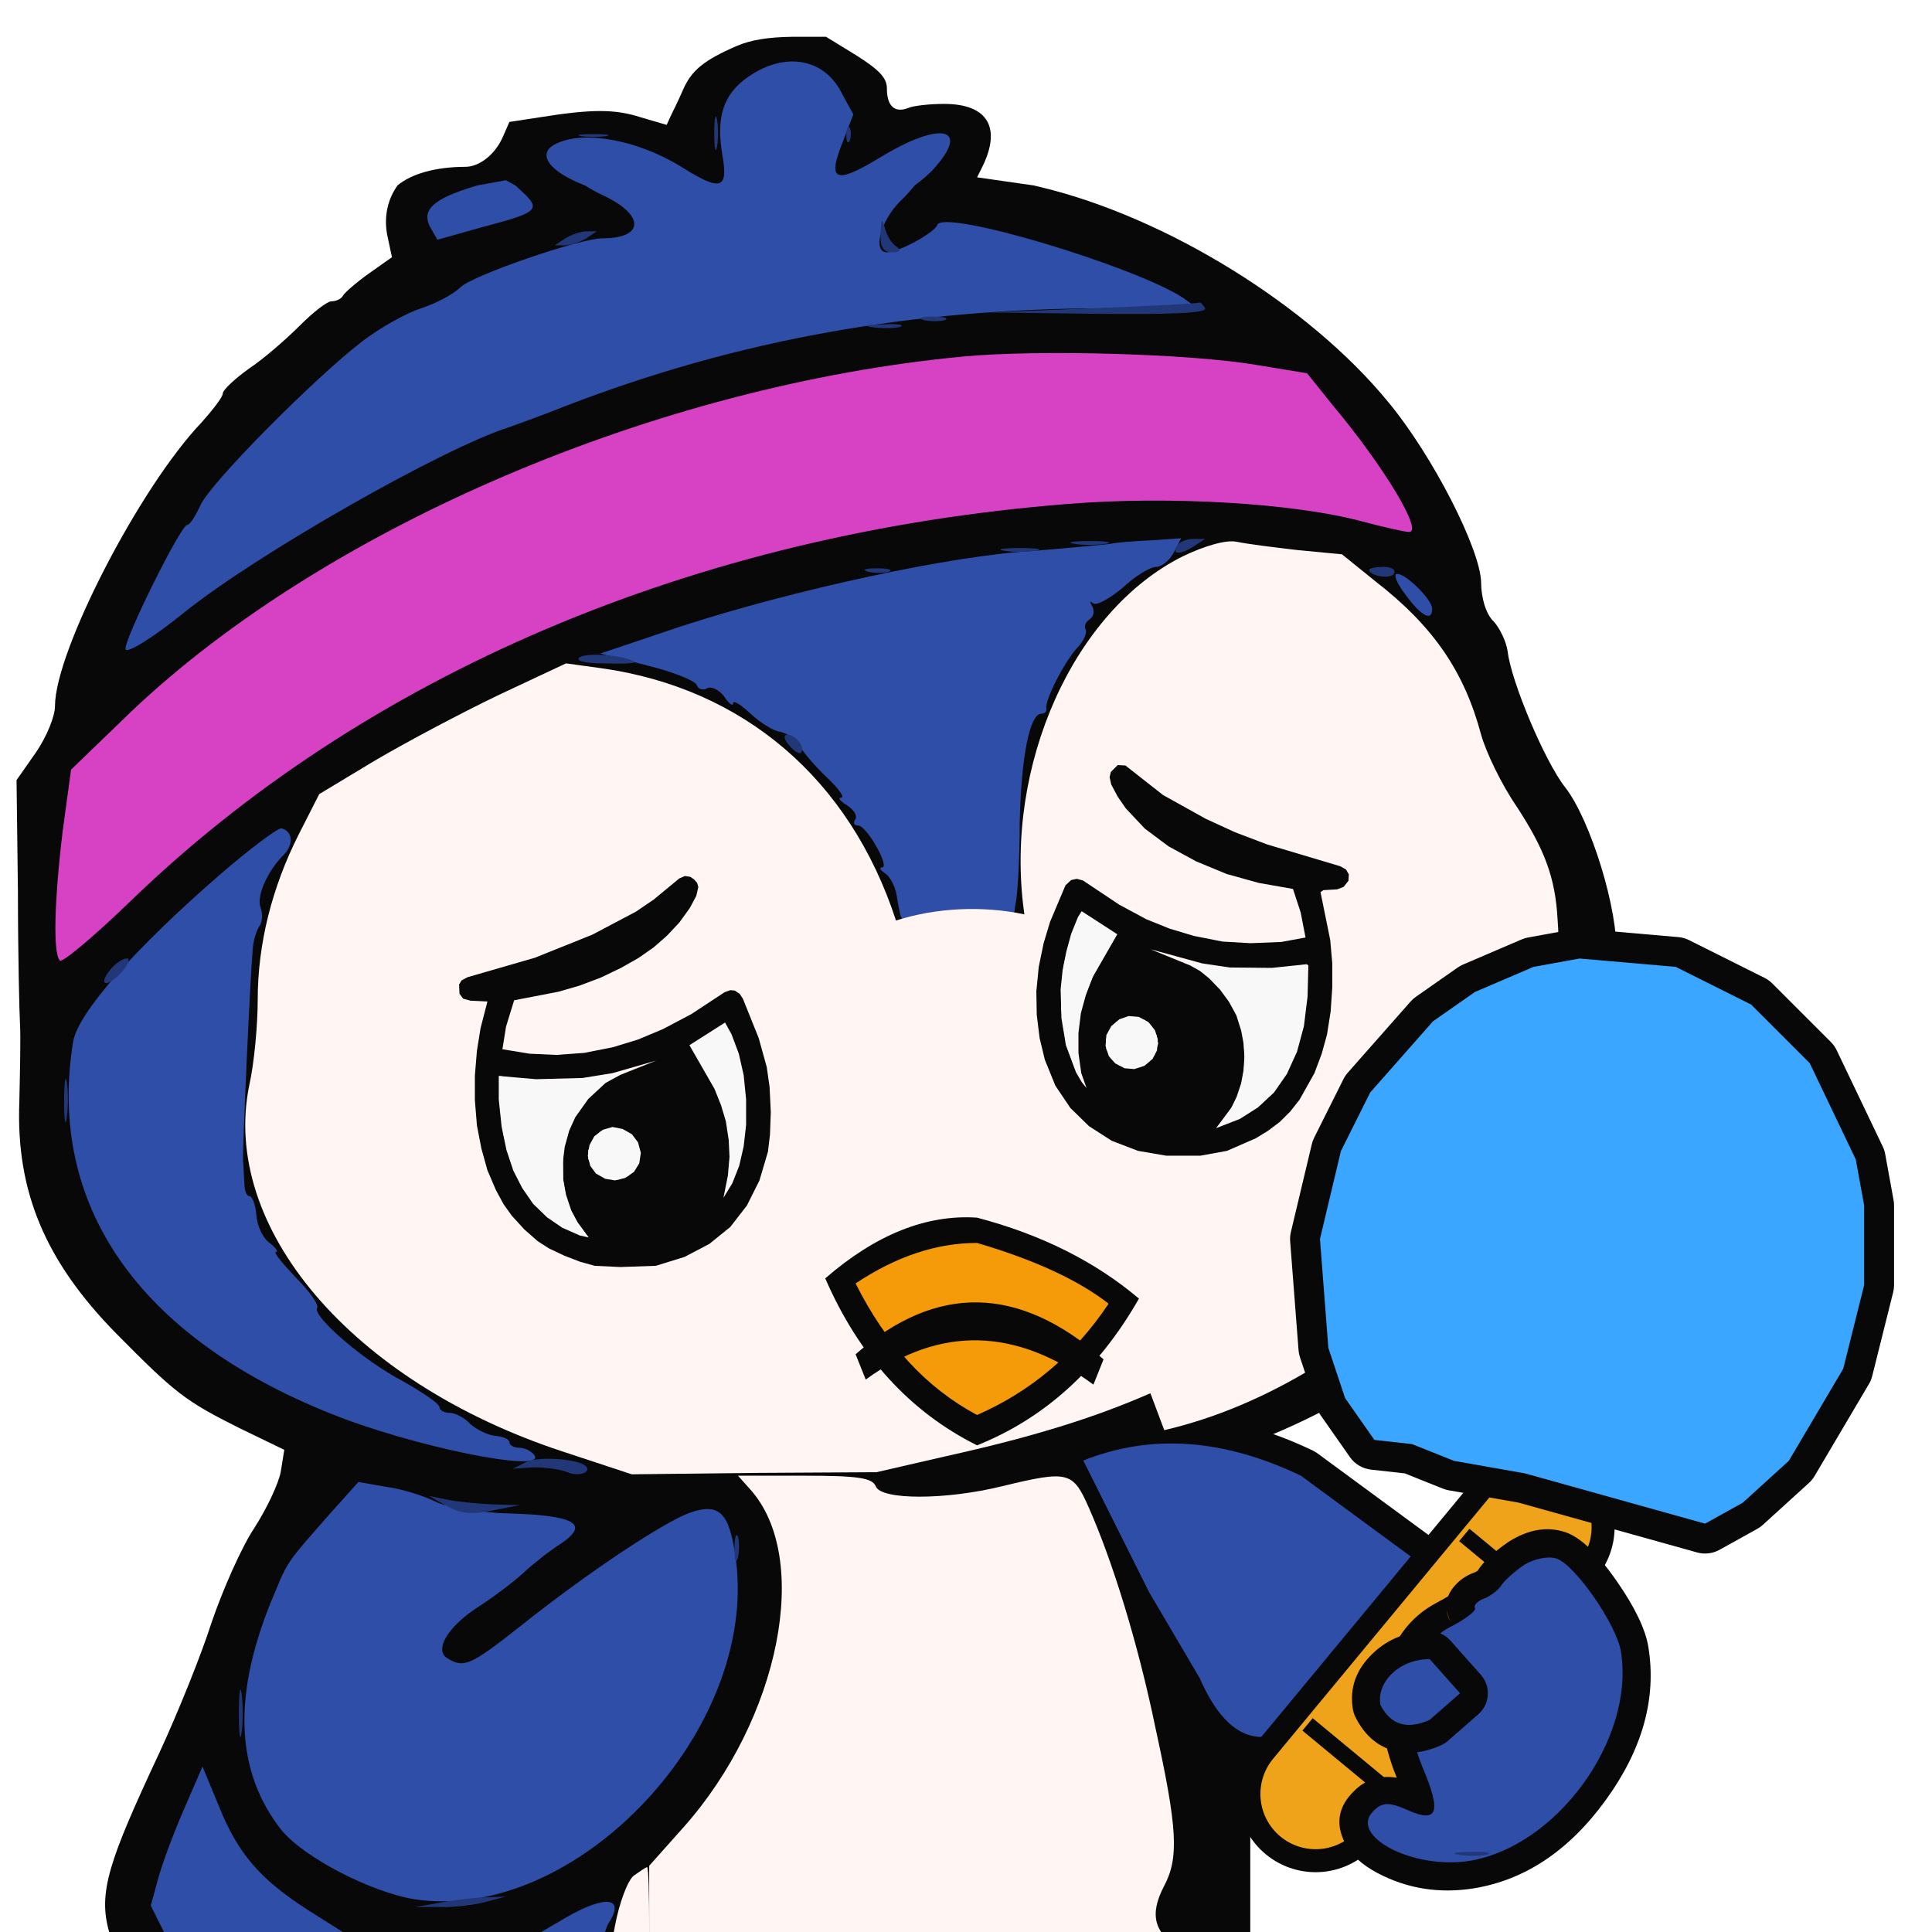
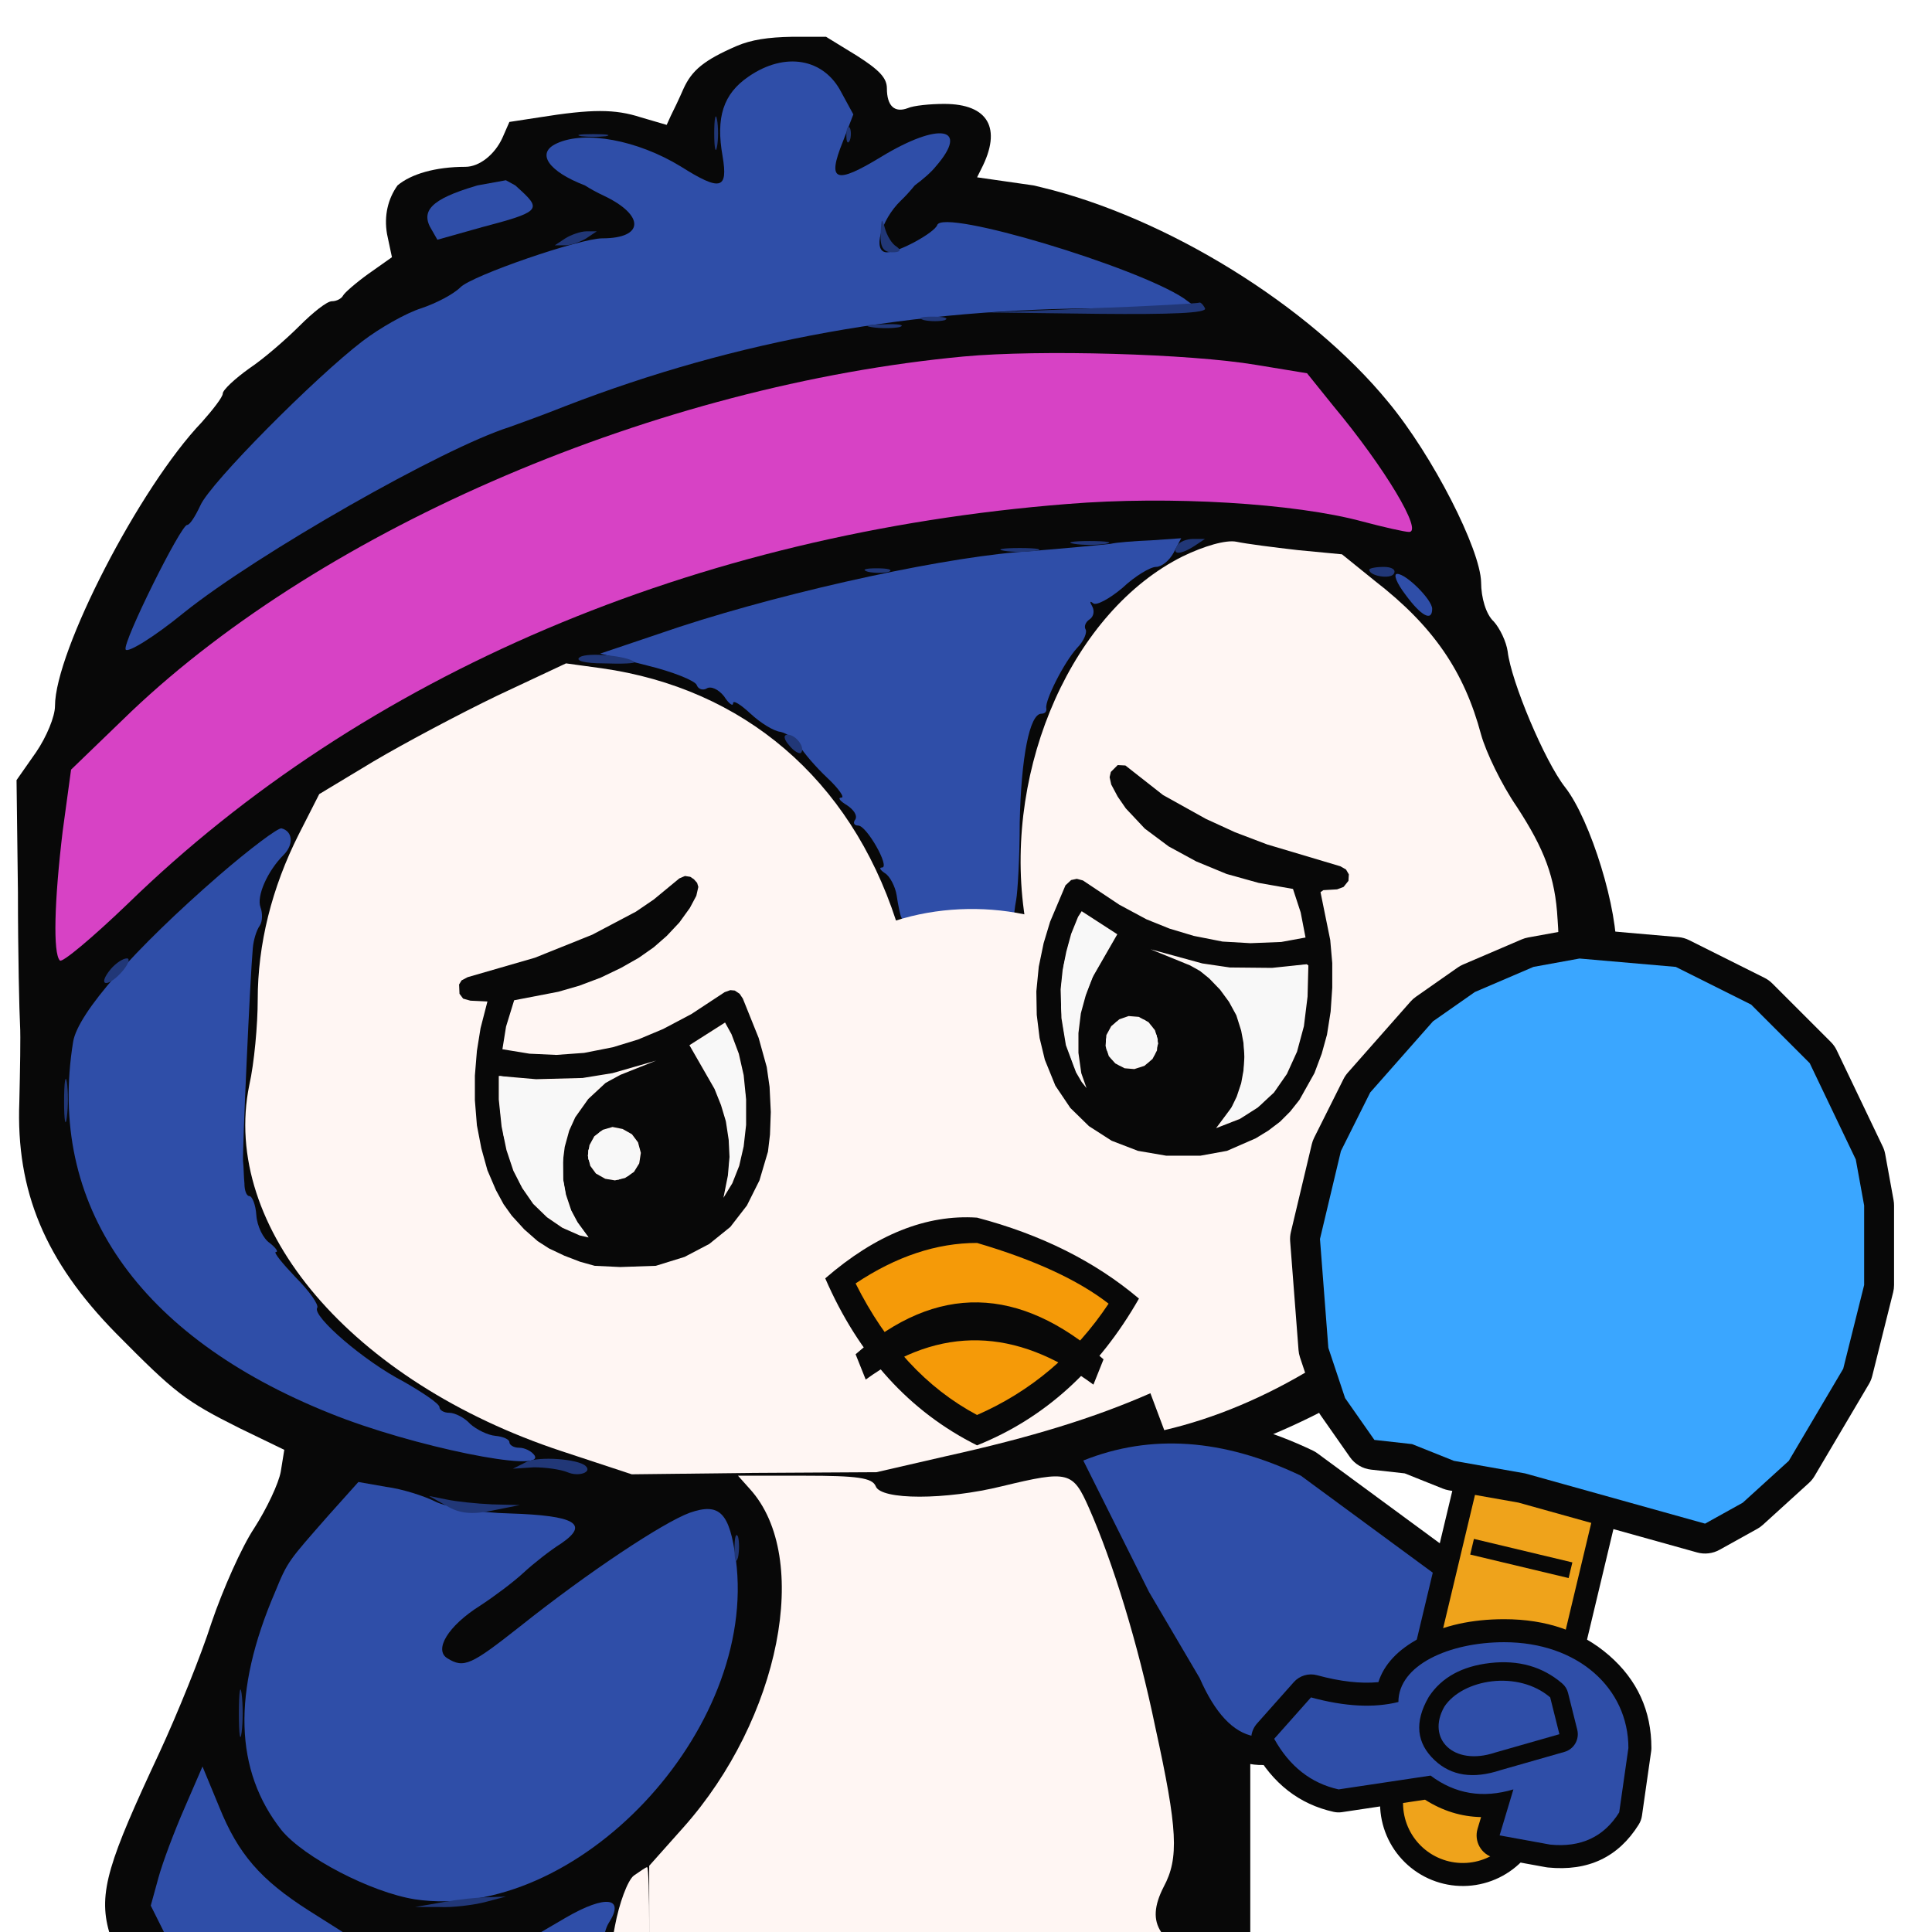
<svg xmlns="http://www.w3.org/2000/svg" viewBox="0 0 420 420" aria-hidden="true" class="sthings" data-character="pip">
  <g data-pip-part="body">
    <path fill="#080808" fill-rule="evenodd" d="M160.128 10.006C163.32 8.638 166.967 8.091 172.135 8H179.58L186.267 12.103C191.13 15.203 192.802 16.936 192.802 19.215C192.802 23.045 194.474 24.595 197.362 23.501C198.577 22.954 202.225 22.589 205.264 22.589C214.839 22.589 217.878 27.878 213.32 36.723L212.408 38.547L224.663 40.305L226.389 40.718C253.592 47.253 284.595 66.401 301.767 87.373C311.495 99.076 321.828 119.44 321.98 126.582C321.98 129.926 323.045 133.573 324.716 135.093C326.084 136.613 327.451 139.501 327.755 141.628C328.515 148.163 335.81 165.488 340.217 171.11C345.764 178.157 351.902 198.068 351.339 207.505H271.8V420.0H23.735C21.258 411.385 23.707 404.441 34.598 381.139C38.549 372.628 43.716 359.863 45.996 352.719C48.427 345.577 52.53 336.306 55.266 332.203C58.002 327.947 60.586 322.477 61.041 319.893L61.801 315.182L52.075 310.471C40.221 304.544 38.093 302.872 25.176 289.803C9.826 274.15 3.443 258.952 4.203 239.5C4.355 232.813 4.508 225.214 4.355 222.782C4.203 220.198 3.899 207.281 3.899 193.907L3.596 169.591L7.851 163.513C10.13 160.169 11.954 155.762 11.954 153.482C11.954 141.628 30.342 105.915 43.868 91.781C46.3 89.045 48.427 86.309 48.427 85.55C48.427 84.79 51.011 82.358 54.202 80.079C57.395 77.951 62.258 73.696 65.145 70.808C68.033 67.921 71.072 65.49 72.136 65.49C73.199 65.49 74.263 64.881 74.567 64.273C74.871 63.666 77.302 61.538 80.038 59.563L85.205 55.915L84.141 50.9C83.444 46.908 84.333 43.233 86.42 40.305C89.34 37.848 94.605 36.267 101.162 36.267C104.202 36.267 107.546 33.623 109.217 29.975L110.737 26.51L117.272 25.507C128.67 23.684 133.685 23.684 139.308 25.507L144.93 27.149L145.842 25.142C146.451 23.957 147.666 21.404 148.578 19.306C150.402 15.294 152.986 13.106 160.128 10.006Z" />
    <path fill="#080808" fill-rule="evenodd" d="M326.8 192.105 351.338 207.505Q350.89 221.805 349.9 238.305Q347.7 269.105 314.7 288.905Q286.1 312.005 252.0 319.705L248.7 305.405Q290.5 294.405 308.1 271.305Q331.2 246.005 326.8 219.605Z" />
    <path fill="#2f4ea8" fill-rule="evenodd" d="M162.712 16.662C170.614 11.191 179.125 12.65 182.924 20.127L185.508 24.869L183.228 30.796C179.733 39.458 181.557 40.188 191.587 34.079C204.201 26.419 210.887 27.605 203.44 36.175C202.47 37.399 200.691 38.958 198.86 40.305C197.826 41.573 196.774 42.727 195.842 43.605C191.435 47.86 189.611 54.851 192.802 54.851C195.386 54.851 203.137 50.596 203.745 48.925C204.961 45.277 247.21 58.043 257.391 64.881L260.279 67.009H241.13C198.426 67.009 160.28 73.847 122.895 88.285C118.336 90.109 112.864 92.084 110.737 92.844C96.299 97.404 56.026 120.352 40.07 133.118C33.383 138.589 27.608 142.084 27.303 141.172C26.696 139.501 39.31 114.121 40.677 114.121C41.285 114.121 42.501 112.145 43.564 109.866C45.692 105.003 68.488 82.054 78.823 74.152C82.622 71.265 88.245 68.072 91.588 67.009C94.779 65.945 98.579 63.969 100.099 62.45C102.683 59.866 126.086 51.812 130.949 51.812C140.067 51.812 140.22 46.796 131.253 42.541C129.771 41.852 128.4 41.1 127.153 40.305C119.322 37.308 116.352 33.284 121.071 31.161C127.15 28.334 138.548 30.431 147.971 36.175C156.633 41.647 158.304 41.191 157.089 33.988C155.57 25.507 157.24 20.401 162.712 16.662Z" />
    <path fill="#2f4ea8" fill-rule="evenodd" d="M112.022 40.305 113.473 41.629C117.727 45.581 116.967 46.189 104.81 49.38L95.084 52.116L93.867 49.988C91.285 45.884 93.716 43.301 103.442 40.414L103.802 40.305L109.977 39.185Z" />
    <path fill="#2f4ea8" fill-rule="evenodd" d="M241.435 118.225C242.65 117.92 246.601 117.616 250.249 117.465L256.784 117.008L255.112 120.2C254.2 121.871 252.528 123.24 251.312 123.24C250.097 123.24 246.753 125.215 244.017 127.798C241.13 130.23 238.242 131.75 237.635 131.142C236.875 130.534 236.875 130.838 237.483 131.902C237.939 132.814 237.787 134.029 236.875 134.638C235.963 135.245 235.66 136.157 235.963 136.765C236.42 137.372 235.66 139.348 234.139 140.868C231.252 144.059 227.149 152.266 227.452 153.938C227.604 154.697 227.149 155.154 226.389 155.154C223.805 155.154 221.982 164.728 221.677 178.862C221.677 186.46 221.222 193.907 220.917 195.579C220.614 197.098 220.31 199.682 220.31 201.05C220.158 202.873 218.942 203.785 216.359 203.785C214.23 203.785 210.127 204.85 207.088 206.065C201.313 208.496 197.058 207.737 198.426 204.393C198.882 203.178 198.426 202.266 197.514 202.266C196.602 202.266 195.995 201.809 195.995 201.05C196.146 200.442 196.146 199.682 195.842 199.226C195.69 198.77 195.235 196.794 194.93 194.667C194.626 192.691 193.411 190.412 192.347 189.804C191.435 189.196 190.979 188.588 191.739 188.588C193.562 188.588 188.396 179.469 186.572 179.469C185.66 179.469 185.355 178.862 185.964 178.102C186.42 177.19 185.508 175.975 184.14 175.063C182.621 174.151 182.012 173.391 182.924 173.391C183.685 173.391 182.316 171.415 179.885 169.135C177.301 166.704 174.717 163.665 173.805 162.144C173.046 160.777 171.071 159.409 169.702 159.105C168.183 158.953 165.296 157.129 163.167 155.154C161.04 153.178 159.368 152.115 159.368 152.875C159.368 153.634 158.457 153.026 157.392 151.354C156.177 149.834 154.505 149.075 153.593 149.682C152.834 150.139 151.77 149.834 151.465 148.922C151.162 148.01 146.299 146.035 140.676 144.668L130.493 142.084L143.108 137.829C166.663 129.622 201.921 121.719 220.917 120.047C230.948 119.288 240.218 118.376 241.435 118.225Z" />
    <path fill="#2f4ea8" fill-rule="evenodd" d="M305.567 129.318C303.591 126.734 302.832 124.759 303.743 124.759C305.72 124.759 311.342 130.382 311.342 132.357C311.342 135.245 308.911 133.878 305.567 129.318Z" />
    <path fill="#2f4ea8" fill-rule="evenodd" d="M47.667 190.259C54.354 184.484 60.434 179.926 61.193 180.078C63.625 180.685 63.929 183.572 61.649 185.853C58.154 189.347 55.723 194.819 56.634 197.251C57.09 198.466 57.09 200.29 56.483 201.202C55.723 202.266 55.114 204.393 54.963 206.065C54.354 212.752 52.683 250.29 52.835 252.417C52.987 253.632 52.987 255.913 53.139 257.28C53.139 258.8 53.595 260.016 54.202 260.016C54.811 260.016 55.571 261.84 55.723 264.119C55.874 266.551 57.242 269.285 58.61 270.197C59.977 271.262 60.586 272.173 59.977 272.173C59.37 272.173 61.346 274.605 64.233 277.644C67.273 280.684 69.4 283.723 68.945 284.331C67.88 286.155 79.126 295.881 87.637 300.289C91.892 302.72 95.539 305.152 95.539 305.912C95.539 306.519 96.451 307.128 97.667 307.128C98.883 307.128 101.011 308.191 102.226 309.559C103.595 310.775 106.026 311.991 107.698 312.143C109.37 312.294 110.737 312.903 110.737 313.51C110.737 314.118 111.649 314.726 112.864 314.726C114.08 314.726 115.6 315.485 116.208 316.397C118.639 320.35 89.461 314.422 71.832 307.279C30.039 290.563 10.13 261.84 15.905 226.429C16.97 220.198 29.127 206.369 47.667 190.259Z" />
    <path fill="#080808" fill-rule="evenodd" d="M233.253 311.887Q257.717 302.103 285.41 315.347Q285.925 315.593 286.384 315.931L323.784 343.431Q324.264 343.784 324.666 344.224Q325.067 344.664 325.377 345.173Q325.685 345.684 325.888 346.244Q326.091 346.804 326.181 347.393Q326.271 347.982 326.243 348.577Q326.217 349.172 326.075 349.75Q325.932 350.329 325.68 350.869Q325.427 351.409 325.074 351.889Q324.857 352.185 324.605 352.452Q306.216 371.991 283.164 381.295Q274.377 385.931 266.662 381.644Q260.033 377.961 255.407 367.569L244.585 349.173Q244.48 348.995 244.389 348.811L230.089 320.211Q229.822 319.678 229.665 319.103Q229.507 318.528 229.465 317.934Q229.423 317.339 229.497 316.748Q229.572 316.158 229.76 315.592Q229.949 315.027 230.244 314.509Q230.539 313.992 230.93 313.541Q231.32 313.091 231.791 312.726Q232.262 312.36 232.794 312.094Q233.02 311.981 233.253 311.887Z" />
    <path fill="#2f4ea8" fill-rule="evenodd" d="M235.5 317.505Q257.5 308.705 282.8 320.805L320.2 348.305Q302.6 367.005 280.6 375.805Q276.341 378.128 272.627 377.453Q265.79 376.21 260.8 364.805L249.8 346.105Z" />
    <path fill="#2f4ea8" fill-rule="evenodd" d="M71.376 329.468 77.911 322.172 83.989 323.237C87.485 323.693 92.196 325.213 94.627 326.428C97.059 327.644 104.05 328.859 110.889 329.012C125.023 329.468 128.214 331.291 121.983 335.546C119.551 337.066 115.904 339.954 113.776 341.929C111.649 343.905 107.393 347.096 104.354 349.072C97.363 353.479 94.324 358.646 97.211 360.47C100.859 362.75 102.378 361.99 113.168 353.479C128.062 341.626 144.171 330.988 149.946 328.859C156.48 326.58 158.609 328.859 159.976 339.042C164.839 376.123 125.326 418.068 90.221 412.901C80.646 411.381 66.057 403.782 61.193 397.856C51.011 384.938 50.403 367.917 59.826 346.032C62.561 339.346 62.713 339.346 71.376 329.468Z" />
    <path fill="#2f4ea8" fill-rule="evenodd" d="M40.07 393.144 44.021 384.026 47.667 392.841C51.771 403.022 56.634 408.646 67.121 415.332L74.498 420.0H35.64L32.774 414.269L34.446 408.19C35.358 404.846 37.941 398.007 40.07 393.144Z" />
    <path fill="#2f4ea8" fill-rule="evenodd" d="M123.047 416.853C131.71 411.838 135.964 412.445 132.317 418.068C131.991 418.611 131.724 419.29 131.542 420.0H117.666Z" />
    <path fill="#213777" fill-rule="evenodd" d="M155.265 28.972C155.265 25.689 155.57 24.413 155.873 25.963C156.177 27.605 156.177 30.34 155.873 31.89C155.57 33.531 155.265 32.255 155.265 28.972Z" />
    <path fill="#213777" fill-rule="evenodd" d="M183.988 29.428C183.988 27.878 184.292 27.24 184.748 27.787C185.052 28.425 185.052 29.701 184.748 30.523C184.292 31.434 183.988 30.887 183.988 29.428Z" />
    <path fill="#213777" fill-rule="evenodd" d="M126.39 29.61C124.871 29.337 126.086 29.154 128.974 29.154C131.861 29.154 133.077 29.337 131.71 29.61C130.189 29.793 127.758 29.793 126.39 29.61Z" />
    <path fill="#213777" fill-rule="evenodd" d="M191.435 50.596C191.587 47.404 191.739 47.253 192.347 49.532C192.802 51.204 193.866 53.028 194.93 53.635C195.995 54.395 195.69 54.851 194.018 54.851C192.042 54.851 191.283 53.788 191.435 50.596Z" />
    <path fill="#213777" fill-rule="evenodd" d="M122.895 51.812C124.111 51.052 126.238 50.292 127.454 50.292H129.734L127.454 51.812C126.238 52.571 124.111 53.331 122.895 53.331H120.615Z" />
    <path fill="#213777" fill-rule="evenodd" d="M237.635 67.009C250.249 66.553 260.583 65.945 260.735 65.793C260.887 65.641 261.495 66.097 261.951 67.009C262.559 68.072 254.504 68.377 238.851 68.225L214.839 67.921Z" />
    <path fill="#213777" fill-rule="evenodd" d="M200.858 69.593C199.337 69.137 200.249 68.832 202.68 68.832C205.264 68.832 206.328 69.137 205.416 69.593C204.352 69.896 202.225 69.896 200.858 69.593Z" />
    <path fill="#213777" fill-rule="evenodd" d="M189.46 71.113C187.484 70.808 188.699 70.504 192.042 70.504C195.386 70.353 196.905 70.656 195.538 71.113C194.018 71.416 191.283 71.416 189.46 71.113Z" />
    <path fill="#213777" fill-rule="evenodd" d="M233.532 118.225C231.555 117.92 233.076 117.616 236.875 117.616C240.674 117.616 242.195 117.92 240.371 118.225C238.395 118.528 235.355 118.528 233.532 118.225Z" />
    <path fill="#213777" fill-rule="evenodd" d="M255.872 118.68C256.327 117.768 257.999 117.16 259.367 117.16H261.951L259.671 118.68C256.632 120.656 254.655 120.656 255.872 118.68Z" />
    <path fill="#213777" fill-rule="evenodd" d="M218.335 119.744C216.359 119.44 217.878 119.135 221.677 119.135C225.477 119.135 226.997 119.44 225.173 119.744C223.198 120.047 220.158 120.047 218.335 119.744Z" />
    <path fill="#213777" fill-rule="evenodd" d="M188.699 124.303C187.179 123.847 188.091 123.543 190.523 123.543C193.107 123.543 194.171 123.847 193.259 124.303C192.195 124.607 190.067 124.607 188.699 124.303Z" />
    <path fill="#213777" fill-rule="evenodd" d="M297.664 123.847C297.664 123.543 299.033 123.24 300.855 123.24C302.527 123.24 303.591 123.847 302.984 124.759C302.224 125.975 297.664 125.215 297.664 123.847Z" />
    <path fill="#213777" fill-rule="evenodd" d="M126.086 142.844C127.758 141.78 136.268 142.54 137.94 143.907C138.245 144.212 135.204 144.364 131.253 144.212C126.998 144.212 124.871 143.604 126.086 142.844Z" />
    <path fill="#213777" fill-rule="evenodd" d="M171.526 161.993C170.311 160.625 170.311 159.713 171.223 159.713C173.046 159.713 175.174 162.601 174.11 163.665C173.805 163.968 172.59 163.36 171.526 161.993Z" />
    <path fill="#213777" fill-rule="evenodd" d="M24.112 210.625C25.176 209.408 26.696 208.344 27.608 208.344C28.367 208.344 27.911 209.713 26.391 211.384C23.2 214.879 21.073 214.271 24.112 210.625Z" />
    <path fill="#213777" fill-rule="evenodd" d="M13.929 239.5C13.929 235.244 14.234 233.42 14.538 235.244C14.841 237.219 14.841 240.563 14.538 242.843C14.234 245.275 13.929 243.603 13.929 239.5Z" />
    <path fill="#213777" fill-rule="evenodd" d="M114.536 317.766C117.272 316.55 125.63 317.157 127.302 318.678C128.822 320.045 125.783 321.109 123.351 320.045C121.83 319.438 118.639 318.981 116.055 318.981L111.497 319.285Z" />
    <path fill="#213777" fill-rule="evenodd" d="M97.059 327.34 93.26 325.213 97.059 325.972C99.187 326.428 103.595 326.884 106.938 327.035L113.016 327.188L106.938 328.404C102.53 329.316 99.795 329.012 97.059 327.34Z" />
    <path fill="#213777" fill-rule="evenodd" d="M159.673 336.763C159.673 334.179 159.976 333.115 160.433 334.027C160.736 335.091 160.736 337.218 160.433 338.585C159.976 340.106 159.673 339.194 159.673 336.763Z" />
    <path fill="#213777" fill-rule="evenodd" d="M51.923 372.476C51.923 367.917 52.227 365.941 52.53 368.221C52.835 370.653 52.835 374.3 52.53 376.579C52.227 379.01 51.923 377.035 51.923 372.476Z" />
    <path fill="#213777" fill-rule="evenodd" d="M96.299 413.509C99.642 412.901 104.05 412.445 106.177 412.445L109.977 412.293L105.417 413.509C102.986 414.117 98.427 414.725 95.539 414.572H90.221Z" />
    <path fill="#fff6f3" fill-rule="evenodd" d="M257.087 120.959C261.799 118.68 266.51 117.313 268.789 117.768C270.917 118.225 276.845 118.984 282.163 119.592L291.737 120.504L298.88 126.279C311.646 136.157 318.333 146.035 321.98 159.713C323.045 163.513 326.388 170.503 329.73 175.366C335.733 184.57 338.107 190.73 338.598 199.805H338.603Q341.1 232.805 318.0 271.305Q286.1 303.205 253.1 310.905L250.089 302.878C237.848 308.255 224.218 312.453 205.721 316.55L190.523 320.045L163.927 320.197L137.333 320.501L122.135 315.485C76.542 300.441 47.82 266.854 54.202 235.852C55.266 231.141 56.026 222.782 56.026 217.31C56.026 205.305 59.066 192.995 64.992 181.293L69.4 172.631L81.254 165.488C87.941 161.537 99.947 155.154 108.153 151.203L123.047 144.212L130.798 145.276C161.639 149.638 184.737 169.343 194.781 200.112C203.601 197.304 213.52 196.856 222.69 198.768L222.589 198.01C218.335 166.4 233.379 132.814 257.087 120.959Z" />
    <path fill="#fff6f3" fill-rule="evenodd" d="M137.788 407.734C139.155 406.822 140.372 405.91 140.676 405.91C140.979 405.91 141.132 411.99 141.132 419.588V420.0H133.439C133.518 419.573 133.6 419.132 133.685 418.676C134.597 413.813 136.421 408.797 137.788 407.734Z" />
    <path fill="#fff6f3" fill-rule="evenodd" d="M163.016 323.693 160.433 320.805H174.87C186.42 320.805 189.611 321.26 190.371 323.084C191.435 326.125 205.568 326.125 217.878 323.084C232.315 319.59 233.227 319.893 236.723 327.796C241.89 339.497 247.361 357.127 251.161 375.516C256.024 397.704 256.327 403.934 252.984 410.166C250.873 414.284 250.668 417.375 252.423 420.0H141.132V405.606L148.578 397.247C169.551 373.692 176.541 338.585 163.016 323.693Z" />
    <path fill="#d742c5" fill-rule="evenodd" d="M209.52 77.495C225.933 75.976 258.608 76.888 273.045 79.319L284.139 81.143L289.762 88.133C301.16 101.81 309.366 115.641 306.327 115.641C305.415 115.641 300.704 114.577 296.145 113.36C281.555 109.409 254.352 107.738 232.012 109.562C151.162 115.944 78.974 146.643 27.76 196.491C20.161 203.785 13.474 209.408 13.017 208.801C11.498 207.281 11.802 195.882 13.626 180.685L15.449 167.312L28.52 154.697C70.767 114.577 142.955 83.726 209.52 77.495Z" />
  </g>
  <g class="sthings-face" data-face="sad">
    <g data-pip-part="eye-0">
      <path fill="#080808" fill-rule="evenodd" d="M147.676 190.961 148.908 190.433 150.052 190.609 150.844 191.137 151.548 191.929 151.812 192.809 151.372 194.745 149.964 197.385 147.676 200.553 144.948 203.457 142.132 205.921 138.876 208.209 135.004 210.409 130.604 212.521 125.94 214.281 121.364 215.601 111.772 217.449 110.012 223.169 109.22 228.097 115.116 229.065 120.924 229.329 126.996 228.889 133.244 227.657 138.7 225.985 144.156 223.697 150.316 220.441 157.532 215.689 158.764 215.249 159.732 215.337 160.788 216.041 161.492 217.097 164.924 225.633 166.684 231.969 167.3 236.281 167.564 241.737 167.388 246.665 166.948 250.361 165.1 256.609 162.372 262.065 158.764 266.729 154.188 270.425 148.82 273.241 142.572 275.177 134.828 275.441 129.284 275.177 126.116 274.297 122.684 272.977 119.34 271.393 116.876 269.809 113.972 267.257 111.244 264.265 109.484 261.801 107.812 258.721 105.964 254.409 104.644 249.657 103.676 244.641 103.236 239.185V233.817L103.676 228.449L104.468 223.521L105.964 217.713L102.268 217.537L100.684 217.097L99.892 216.041L99.804 214.017L100.332 213.137L101.652 212.433L116.26 208.209L128.756 203.193L138.26 198.177L142.132 195.537L147.676 190.961ZM142.66 230.561 133.156 233.289 126.644 234.345 116.524 234.609 108.428 233.905V239.009L109.044 244.905L110.1 250.009L111.596 254.497L113.532 258.281L115.908 261.713L118.9 264.617L122.244 266.905L126.028 268.577L127.964 269.017L125.588 265.761L124.18 263.121L123.036 259.689L122.42 256.345L122.332 252.737L122.772 249.305L123.74 245.785L125.06 242.881L127.876 238.921L131.66 235.401L134.916 233.641L142.66 230.561ZM159.028 224.841 157.62 222.289 149.876 227.217 155.332 236.721 156.74 240.241 157.796 243.761 158.412 247.809 158.588 251.505 158.236 255.553 157.268 260.393 159.204 257.225 160.7 253.441 161.668 249.217 162.196 244.553V239.009L161.668 233.729L160.612 229.065L159.028 224.841ZM135.356 245.433 133.156 244.993 131.044 245.609 129.196 247.017 128.14 248.953 127.788 251.241 128.316 253.441 129.548 255.113 131.572 256.257 133.684 256.609 135.884 256.081 137.82 254.761 138.964 252.913 139.316 250.625 138.7 248.337 137.38 246.577 135.356 245.433Z" />
      <path fill="#f8f8f8" fill-rule="evenodd" d="M134.828 233.289 130.252 236.281 128.14 238.305 126.204 240.681 124.708 243.233 123.476 245.961 122.772 248.425 122.42 250.801V256.521L123.212 261.097L124.884 264.881L127.876 268.929L123.74 267.433L119.252 264.617L115.908 261.449L113.092 257.313L110.98 252.385L109.484 246.841L108.692 240.945L108.604 233.905L113.18 234.609L118.724 234.873L124.884 234.697L134.828 233.289ZM157.62 222.641 158.236 223.609 160.788 230.825 162.02 238.041 162.108 244.201 161.404 249.745 160.172 254.145 157.884 259.161 158.412 255.289 158.676 250.977 158.5 247.017 157.796 243.233 156.828 239.889 155.332 236.457 150.14 227.305 157.62 222.641ZM130.428 246.049 132.364 245.345 135.004 245.521 136.764 246.313 138.26 247.897 139.052 249.921 138.964 252.033 138.084 254.145 136.588 255.641 134.476 256.433 132.364 256.345 130.34 255.465 128.668 253.705 127.876 251.945V250.097L128.756 247.985L130.428 246.049Z" />
    </g>
    <g data-pip-part="eye-1">
      <path fill="#080808" fill-rule="evenodd" d="M241.484 167.817 242.98 166.321 244.652 166.409 252.836 172.833 262.164 178.025 268.5 180.929 275.452 183.569 291.38 188.321 292.612 189.025 293.228 190.081 293.14 191.489 292.084 192.809 290.676 193.337 287.684 193.513 287.068 193.953 289.18 204.337 289.62 209.353V214.721L289.268 219.913L288.476 224.929L287.332 229.065L285.748 233.289L282.492 239.097L280.468 241.649L278.268 243.849L275.716 245.785L272.988 247.457L266.74 250.185L260.932 251.241H253.54L247.38 250.185L241.66 247.985L236.732 244.817L232.684 240.857L229.428 236.017L227.14 230.385L225.996 225.633L225.38 220.617L225.292 215.513L225.82 210.145L226.876 205.041L228.284 200.377L231.628 192.457L232.86 191.313L234.092 191.049L235.412 191.401L243.332 196.681L249.228 199.849L254.244 201.873L259.524 203.457L265.772 204.689L271.844 205.041L278.532 204.777L283.812 203.809L282.756 198.353L281.084 193.249L273.604 191.929L266.652 189.993L260.052 187.265L254.068 184.009L248.876 180.137L244.74 175.737L242.98 173.185L241.572 170.545L241.22 168.961L241.484 167.817ZM250.108 206.361 258.732 209.881 260.932 211.113 262.868 212.697 265.244 215.161 267.18 217.801 268.764 220.705 269.82 224.049 270.348 226.865 270.524 229.681 270.348 232.585 269.82 235.489 268.852 238.393 267.708 240.769 264.364 245.257 269.556 243.233 273.428 240.769 276.948 237.513 279.764 233.465 281.964 228.625 283.46 223.081 284.252 216.657 284.428 209.881 284.076 209.617 276.508 210.409 267.356 210.321 261.372 209.441 250.108 206.361ZM235.148 198.089 234.356 199.321 232.86 203.017 231.804 206.889 231.012 210.849 230.572 215.073 230.748 221.321 231.716 227.217 233.916 233.113 235.148 235.225 236.204 236.545 235.06 233.289 234.444 228.889V224.577L234.972 220.265L236.028 216.393L237.524 212.433L242.892 203.105L235.148 198.089ZM249.668 222.201 247.556 221.057 245.356 220.881 243.332 221.585 241.572 223.081 240.516 225.017 240.34 227.393 241.044 229.593 242.452 231.177 244.476 232.233 246.588 232.409 248.788 231.705 250.548 230.209 251.516 228.361 251.692 225.985 251.076 223.961 249.668 222.201Z" />
      <path fill="#f8f8f8" fill-rule="evenodd" d="M258.38 209.089 264.188 210.145 269.204 210.585 277.74 210.497 283.812 209.705 284.076 210.145V216.657L283.372 222.553L281.964 227.921L279.94 232.673L277.3 236.809L274.044 240.153L270.436 242.529L265.772 244.553H265.596L265.684 244.113L268.764 239.097L270.172 234.697L270.612 230.209L270.26 225.105L269.116 221.145L266.828 216.921L263.924 213.401L258.38 209.089ZM233.74 201.169 235.236 198.353 241.924 202.577 242.628 203.281 237.788 211.817 236.116 215.777 234.972 219.649 234.356 223.521 234.092 227.305 234.356 230.297 235.148 234.873 233.476 231.793 232.068 227.833 231.188 223.609 230.66 218.945 230.748 214.193 231.276 209.705 232.332 205.305 233.74 201.169ZM242.628 222.201 244.388 221.321 247.028 221.145 248.876 221.761 250.372 223.169 251.428 225.017 251.78 226.865 250.988 229.329 249.58 231.001 247.644 231.969 245.268 232.145 243.156 231.529 241.484 230.033 240.516 228.097 240.428 225.985 241.22 223.961 242.628 222.201Z" />
    </g>
    <g data-pip-part="beak">
      <path fill="#080808" fill-rule="evenodd" d="M179.4 277.905Q195.9 263.605 212.4 264.705Q233.3 270.205 247.6 282.305Q234.4 305.405 212.4 314.205Q190.4 303.205 179.4 277.905Z" />
      <path fill="#f59a08" fill-rule="evenodd" d="M186.0 279.005Q199.2 270.205 212.4 270.205Q231.1 275.705 241.0 283.405Q230.0 299.905 212.4 307.605Q195.9 298.805 186.0 279.005Z" />
      <path fill="#080808" fill-rule="evenodd" d="M186.0 294.405Q212.4 271.305 239.9 295.505L237.7 301.005Q212.4 282.305 188.2 299.905L186.0 294.405Z" />
    </g>
  </g>
  <g data-pip-part="racket">
-     <path fill="#080808" fill-rule="evenodd" d="M347.097 342.839 299.096 400.839Q298.564 401.482 297.971 402.07Q297.378 402.658 296.73 403.186Q296.083 403.712 295.386 404.174Q294.69 404.635 293.952 405.025Q293.214 405.416 292.44 405.733Q291.668 406.049 290.867 406.288Q290.068 406.527 289.248 406.686Q288.429 406.846 287.596 406.925Q286.766 407.003 285.931 407Q285.095 406.997 284.264 406.911Q283.434 406.826 282.615 406.66Q281.797 406.493 280.998 406.247Q280.201 406.002 279.43 405.679Q278.66 405.357 277.925 404.959Q277.19 404.563 276.497 404.096Q275.805 403.63 275.162 403.097Q274.518 402.565 273.93 401.972Q273.342 401.379 272.814 400.731Q272.287 400.083 271.826 399.387Q271.366 398.689 270.974 397.952Q270.583 397.214 270.268 396.441Q269.951 395.669 269.712 394.868Q269.472 394.067 269.313 393.248Q269.153 392.428 269.075 391.597Q268.997 390.765 269.001 389.93Q269.004 389.095 269.089 388.265Q269.174 387.433 269.34 386.615Q269.507 385.796 269.753 384.999Q269.998 384.2 270.32 383.43Q270.644 382.659 271.04 381.925Q271.437 381.19 271.903 380.498Q272.371 379.805 272.903 379.161L320.903 321.161Q321.436 320.518 322.029 319.929Q322.622 319.342 323.269 318.815Q323.917 318.287 324.613 317.826Q325.309 317.365 326.048 316.975Q326.786 316.584 327.559 316.268Q328.332 315.951 329.132 315.712Q329.932 315.472 330.752 315.313Q331.572 315.153 332.403 315.075Q333.235 314.997 334.07 315Q334.905 315.004 335.735 315.088Q336.567 315.174 337.385 315.34Q338.204 315.506 339.001 315.753Q339.8 315.998 340.57 316.321Q341.341 316.644 342.076 317.041Q342.81 317.437 343.502 317.904Q344.195 318.371 344.839 318.903Q345.482 319.436 346.07 320.028Q346.658 320.621 347.185 321.269Q347.712 321.917 348.174 322.613Q348.635 323.31 349.025 324.048Q349.416 324.786 349.733 325.559Q350.049 326.331 350.288 327.132Q350.527 327.932 350.686 328.753Q350.846 329.572 350.925 330.404Q351.003 331.235 351.0 332.07Q350.997 332.905 350.911 333.736Q350.826 334.567 350.659 335.386Q350.493 336.204 350.248 337.003Q350.002 337.8 349.679 338.57Q349.357 339.341 348.96 340.076Q348.564 340.81 348.096 341.503Q347.63 342.196 347.097 342.839Z" />
-     <path fill="#efa31b" fill-rule="evenodd" d="M343.245 339.651 295.244 397.651Q294.869 398.105 294.45 398.52Q294.032 398.935 293.575 399.308Q293.117 399.679 292.625 400.005Q292.135 400.331 291.613 400.607Q291.092 400.882 290.546 401.105Q290.001 401.328 289.436 401.498Q288.871 401.666 288.292 401.779Q287.714 401.892 287.127 401.947Q286.54 402.003 285.95 402Q285.361 401.997 284.775 401.938Q284.188 401.877 283.611 401.76Q283.033 401.642 282.469 401.469Q281.906 401.295 281.362 401.068Q280.819 400.84 280.3 400.559Q279.781 400.28 279.292 399.95Q278.804 399.621 278.349 399.245Q277.895 398.869 277.48 398.451Q277.065 398.032 276.693 397.574Q276.321 397.118 275.995 396.626Q275.67 396.134 275.394 395.613Q275.118 395.092 274.894 394.547Q274.671 394.001 274.503 393.436Q274.333 392.872 274.221 392.293Q274.109 391.714 274.053 391.127Q273.998 390.541 274.0 389.951Q274.002 389.361 274.063 388.775Q274.123 388.188 274.24 387.61Q274.358 387.033 274.531 386.47Q274.705 385.906 274.933 385.362Q275.16 384.818 275.44 384.299Q275.72 383.781 276.05 383.293Q276.379 382.803 276.755 382.349L324.755 324.349Q325.131 323.895 325.549 323.48Q325.968 323.064 326.426 322.693Q326.883 322.321 327.374 321.995Q327.866 321.67 328.387 321.394Q328.908 321.119 329.453 320.894Q329.999 320.671 330.564 320.503Q331.129 320.333 331.707 320.221Q332.286 320.109 332.873 320.053Q333.459 319.998 334.049 320Q334.639 320.002 335.225 320.063Q335.812 320.123 336.39 320.241Q336.967 320.357 337.531 320.531Q338.094 320.705 338.638 320.933Q339.182 321.16 339.7 321.441Q340.219 321.72 340.707 322.05Q341.197 322.379 341.651 322.755Q342.105 323.132 342.52 323.549Q342.935 323.969 343.308 324.425Q343.68 324.883 344.005 325.374Q344.331 325.866 344.606 326.386Q344.882 326.908 345.105 327.453Q345.328 327.999 345.498 328.563Q345.666 329.129 345.779 329.707Q345.892 330.286 345.947 330.873Q346.003 331.46 345.999 332.049Q345.997 332.639 345.937 333.225Q345.877 333.811 345.76 334.389Q345.642 334.968 345.469 335.531Q345.295 336.094 345.068 336.637Q344.84 337.182 344.559 337.7Q344.28 338.219 343.95 338.708Q343.62 339.197 343.245 339.651Z" />
-     <path fill="#080808" fill-rule="evenodd" d="M336.39 346.365 319.441 332.339 317.21 335.035 334.159 349.062 336.39 346.365Z" />
-     <path fill="#080808" fill-rule="evenodd" d="M302.31 387.545 285.362 373.518 283.13 376.215 300.079 390.241 302.31 387.545Z" />
+     <path fill="#080808" fill-rule="evenodd" d="M353.666 320.181 335.516 396.181Q335.312 397.042 335.023 397.878Q334.734 398.713 334.365 399.517Q333.996 400.32 333.55 401.083Q333.103 401.846 332.584 402.563Q332.066 403.279 331.478 403.941Q330.892 404.602 330.244 405.203Q329.595 405.804 328.89 406.339Q328.186 406.873 327.433 407.337Q326.679 407.799 325.884 408.186Q325.088 408.573 324.259 408.88Q323.431 409.187 322.575 409.411Q321.719 409.636 320.846 409.775Q319.973 409.915 319.09 409.968Q318.208 410.021 317.324 409.986Q316.441 409.953 315.565 409.834Q314.688 409.714 313.829 409.508Q312.969 409.302 312.133 409.014Q311.297 408.725 310.492 408.355Q309.69 407.987 308.926 407.54Q308.163 407.093 307.447 406.575Q306.73 406.056 306.068 405.47Q305.407 404.882 304.807 404.235Q304.205 403.586 303.67 402.882Q303.136 402.176 302.673 401.424Q302.211 400.671 301.823 399.874Q301.436 399.08 301.129 398.251Q300.822 397.421 300.598 396.566Q300.374 395.711 300.234 394.837Q300.095 393.964 300.041 393.082Q299.989 392.198 300.023 391.315Q300.056 390.432 300.176 389.555Q300.297 388.679 300.501 387.819L318.651 311.819Q318.856 310.959 319.145 310.123Q319.433 309.287 319.803 308.484Q320.173 307.68 320.618 306.916Q321.065 306.153 321.584 305.437Q322.102 304.721 322.689 304.06Q323.276 303.399 323.924 302.797Q324.573 302.196 325.278 301.662Q325.982 301.127 326.735 300.664Q327.489 300.201 328.284 299.814Q329.078 299.428 329.908 299.12Q330.737 298.813 331.593 298.588Q332.447 298.364 333.321 298.225Q334.194 298.086 335.077 298.033Q335.96 297.979 336.843 298.013Q337.727 298.047 338.603 298.167Q339.48 298.287 340.339 298.493Q341.199 298.697 342.035 298.987Q342.871 299.275 343.675 299.644Q344.478 300.014 345.242 300.459Q346.005 300.906 346.721 301.425Q347.437 301.943 348.098 302.531Q348.76 303.117 349.361 303.766Q349.963 304.414 350.497 305.119Q351.032 305.823 351.495 306.577Q351.957 307.33 352.344 308.125Q352.731 308.921 353.038 309.75Q353.345 310.578 353.57 311.434Q353.794 312.29 353.934 313.162Q354.072 314.036 354.126 314.919Q354.179 315.801 354.145 316.686Q354.112 317.569 353.992 318.444Q353.871 319.321 353.666 320.181Z" />
+     <path fill="#efa31b" fill-rule="evenodd" d="M348.803 319.02 330.653 395.02Q330.505 395.641 330.297 396.244Q330.088 396.848 329.822 397.429Q329.554 398.009 329.233 398.56Q328.911 399.112 328.536 399.629Q328.161 400.146 327.737 400.623Q327.314 401.102 326.845 401.535Q326.376 401.97 325.868 402.356Q325.359 402.742 324.815 403.076Q324.271 403.411 323.697 403.69Q323.123 403.969 322.523 404.191Q321.925 404.413 321.307 404.574Q320.69 404.737 320.058 404.837Q319.428 404.939 318.79 404.977Q318.153 405.014 317.515 404.99Q316.876 404.966 316.243 404.879Q315.611 404.793 314.989 404.645Q314.369 404.496 313.765 404.287Q313.161 404.079 312.581 403.812Q312.001 403.546 311.45 403.224Q310.897 402.901 310.38 402.526Q309.863 402.151 309.386 401.728Q308.907 401.304 308.474 400.836Q308.04 400.367 307.653 399.859Q307.267 399.349 306.933 398.806Q306.599 398.262 306.319 397.687Q306.04 397.113 305.819 396.515Q305.596 395.915 305.435 395.297Q305.272 394.68 305.172 394.05Q305.071 393.418 305.033 392.781Q304.995 392.143 305.019 391.505Q305.043 390.867 305.13 390.235Q305.217 389.601 305.364 388.981L323.514 312.981Q323.663 312.359 323.871 311.755Q324.08 311.151 324.346 310.572Q324.613 309.991 324.935 309.44Q325.257 308.889 325.632 308.372Q326.007 307.855 326.43 307.376Q326.854 306.899 327.323 306.464Q327.791 306.03 328.299 305.644Q328.809 305.259 329.353 304.924Q329.897 304.59 330.471 304.311Q331.045 304.031 331.644 303.809Q332.243 303.587 332.861 303.425Q333.479 303.263 334.109 303.162Q334.74 303.062 335.378 303.023Q336.015 302.985 336.653 303.009Q337.292 303.033 337.924 303.12Q338.557 303.207 339.178 303.356Q339.799 303.504 340.403 303.712Q341.007 303.921 341.587 304.187Q342.167 304.455 342.718 304.777Q343.27 305.099 343.787 305.473Q344.304 305.848 344.782 306.272Q345.26 306.695 345.694 307.164Q346.128 307.633 346.514 308.142Q346.9 308.65 347.235 309.195Q347.569 309.738 347.849 310.312Q348.128 310.887 348.349 311.486Q348.571 312.084 348.733 312.702Q348.896 313.321 348.996 313.951Q349.097 314.581 349.135 315.219Q349.173 315.856 349.149 316.495Q349.125 317.133 349.038 317.766Q348.952 318.398 348.803 319.02Z" />
+     <path fill="#080808" fill-rule="evenodd" d="M341.819 339.652 320.421 334.543 319.608 337.947 341.007 343.057 341.819 339.652Z" />
+     <path fill="#080808" fill-rule="evenodd" d="M329.84 389.812 308.442 384.703 307.629 388.107 329.027 393.217 329.84 389.812Z" />
    <g data-pip-part="flipper">
-       <path fill="#080808" fill-rule="evenodd" d="M327.902 335.213Q328.019 335.133 328.139 335.059Q334.417 331.171 340.199 333.05Q345.173 334.666 351.477 343.742Q357.406 352.277 358.345 358.062Q361.051 374.825 349.064 391.335Q337.098 407.815 320.298 410.527Q309.115 412.273 299.468 407.189Q294.339 404.486 292.381 400.635Q289.199 394.373 294.364 389.348Q298.123 385.583 303.641 386.463Q298.894 374.797 300.888 364.581Q303.106 353.222 312.531 348.294Q313.864 347.615 314.807 347.005Q315.382 345.532 316.787 344.149Q318.321 342.64 320.539 341.834Q321.158 341.568 321.231 341.452Q323.056 338.535 327.902 335.213ZM314.486 350.038Q314.616 351.481 315.68 352.992Q315.434 352.641 315.238 352.258Q314.661 351.125 314.486 350.038Z" />
-       <path fill="#2f4ea8" fill-rule="evenodd" d="M331.323 340.202C329.267 341.612 327.023 343.599 326.359 344.662C325.694 345.724 324.021 346.939 322.728 347.477C321.29 347.968 320.335 348.936 320.629 349.512C321.066 350.133 318.533 352.026 315.277 353.685C306.23 358.415 303.778 370.881 309.311 384.344C313.372 393.974 312.575 396.43 306.016 393.501C302.109 391.752 300.523 391.717 298.616 393.653C293.033 399.03 307.076 406.469 319.364 404.549C338.42 401.472 355.448 378.083 352.372 359.027C351.415 353.122 342.376 340.119 338.329 338.803C336.594 338.24 333.523 338.841 331.323 340.202Z" />
-       <path fill="#213777" fill-rule="evenodd" d="M306.928 370.232 307.08 366.433 308.296 370.232C308.904 372.36 309.512 375.096 309.664 376.312L309.816 378.591L308.296 376.312C307.536 375.096 306.928 372.36 306.928 370.232Z" />
-       <path fill="#213777" fill-rule="evenodd" d="M317.11 403.21C315.134 402.907 316.351 402.603 319.694 402.603C323.038 402.451 324.557 402.755 323.19 403.21C321.67 403.515 318.934 403.515 317.11 403.21Z" />
-       <path fill="#080808" fill-rule="evenodd" d="M310.8 354.63Q312.096 354.63 313.279 355.161Q314.461 355.692 315.322 356.661L321.922 364.086Q321.938 364.103 321.953 364.121Q322.345 364.57 322.643 365.086Q322.94 365.603 323.132 366.167Q323.322 366.731 323.399 367.322Q323.476 367.913 323.436 368.508Q323.397 369.102 323.243 369.677Q323.087 370.252 322.824 370.787Q322.558 371.321 322.195 371.793Q321.832 372.265 321.384 372.658L314.784 378.433Q314.094 379.037 313.257 379.409Q307.474 381.979 302.628 380.488Q297.472 378.902 294.664 373.286Q294.257 372.472 294.107 371.574Q292.95 364.632 298.493 359.382Q303.508 354.63 310.8 354.63Z" />
-       <path fill="#2f4ea8" fill-rule="evenodd" d="M310.8 360.68C304.201 360.68 299.25 365.63 300.076 370.58Q303.375 377.18 310.8 373.88L317.4 368.105L310.8 360.68Z" />
+       <path fill="#080808" fill-rule="evenodd" d="M309.786 391.238 291.742 393.945Q290.822 394.083 289.916 393.881Q278.721 391.393 272.629 380.428Q272.252 379.749 272.098 378.986Q271.945 378.225 272.03 377.452Q272.116 376.68 272.431 375.969Q272.746 375.259 273.263 374.679L281.263 365.678Q281.727 365.156 282.316 364.781Q282.906 364.407 283.576 364.208Q284.245 364.009 284.943 364.001Q285.641 363.992 286.316 364.176Q293.892 366.243 299.65 365.683Q301.504 359.869 308.661 356.081Q316.369 352 327 352Q340.739 352 349.778 359.85Q359 367.858 359 380Q359 380.356 358.95 380.707L356.95 394.707Q356.8 395.754 356.24 396.65Q349.593 407.285 336.502 405.975Q336.303 405.955 336.106 405.92L325.106 403.919Q324.621 403.831 324.163 403.65Q323.705 403.469 323.291 403.203Q322.877 402.935 322.523 402.593Q322.169 402.251 321.888 401.846Q321.609 401.442 321.413 400.99Q321.216 400.537 321.113 400.056Q321.008 399.575 321.001 399.082Q320.993 398.59 321.081 398.105Q321.131 397.83 321.211 397.563L321.974 395.019Q315.505 394.885 309.786 391.238Z" />
+       <path fill="#2f4ea8" fill-rule="evenodd" d="M304 370C304 362 315 357.001 327 357.001C343 357.001 354 367 354 380L352 394Q347 402 337 401.001L326 399L329.0 389Q319 392 311 386L291 389Q282 387 277 378L285.0 369Q296.0 372 304 370Z" />
+       <path fill="#080808" fill-rule="evenodd" d="M339.603 365.963Q340.571 366.793 340.881 368.03L342.881 376.029Q342.974 376.403 342.994 376.788Q343.015 377.174 342.961 377.556Q342.907 377.938 342.782 378.302Q342.657 378.667 342.464 379.001Q342.272 379.335 342.018 379.625Q341.764 379.916 341.461 380.153Q341.157 380.391 340.813 380.566Q340.47 380.741 340.099 380.846L326.178 384.823Q317.292 387.752 311.884 382.662Q305.931 377.06 310.527 369.016Q310.596 368.896 310.672 368.781Q314.814 362.567 323.921 361.526Q333.191 360.467 339.603 365.963Z" />
+       <path fill="#2f4ea8" fill-rule="evenodd" d="M337 369C330 363 318.0 365 314 371C310 378 316 384 325 381L339 377L337 369Z" />
    </g>
    <g data-pip-part="blade">
      <path fill="#080808" fill-rule="evenodd" d="M332.198 203.8 342.208 201.98Q343.065 201.824 343.934 201.899L364.863 203.72Q366.099 203.827 367.207 204.381L383.586 212.572Q384.53 213.042 385.276 213.789L398.016 226.528Q398.804 227.316 399.283 228.32L409.293 249.25Q409.67 250.035 409.825 250.892L411.645 260.902Q411.75 261.479 411.75 262.065V279.355Q411.75 280.156 411.556 280.931L407.005 299.132Q406.777 300.048 406.296 300.862L394.467 320.882Q393.967 321.726 393.242 322.385L383.232 331.485Q382.676 331.991 382.017 332.357L373.827 336.907Q372.705 337.529 371.431 337.68Q370.159 337.831 368.922 337.485L330.098 326.652L314.941 323.976Q314.28 323.86 313.656 323.61L305.375 320.298L298.062 319.485Q296.669 319.33 295.464 318.616Q294.259 317.901 293.455 316.753L287.084 307.652Q286.542 306.878 286.243 305.98L282.603 295.061Q282.35 294.302 282.29 293.503L280.469 269.843Q280.391 268.829 280.626 267.84L285.177 248.73Q285.351 247.999 285.686 247.328L292.057 234.588Q292.435 233.83 292.996 233.194L306.646 217.724Q307.158 217.144 307.792 216.7L316.892 210.33Q317.442 209.945 318.059 209.681L330.8 204.22Q331.475 203.931 332.198 203.8Z" />
      <path fill="#3aa6ff" fill-rule="evenodd" d="M333.36 210.195 343.37 208.375 364.3 210.195 380.68 218.385 393.42 231.125 403.43 252.055 405.25 262.065V279.355L400.7 297.555L388.87 317.575L378.86 326.675L370.67 331.225L331.54 320.305L316.069 317.575L306.97 313.936L298.78 313.025L292.41 303.926L288.77 293.005L286.95 269.345L291.5 250.235L297.87 237.495L311.52 222.025L320.62 215.655L333.36 210.195Z" />
    </g>
  </g>
</svg>
